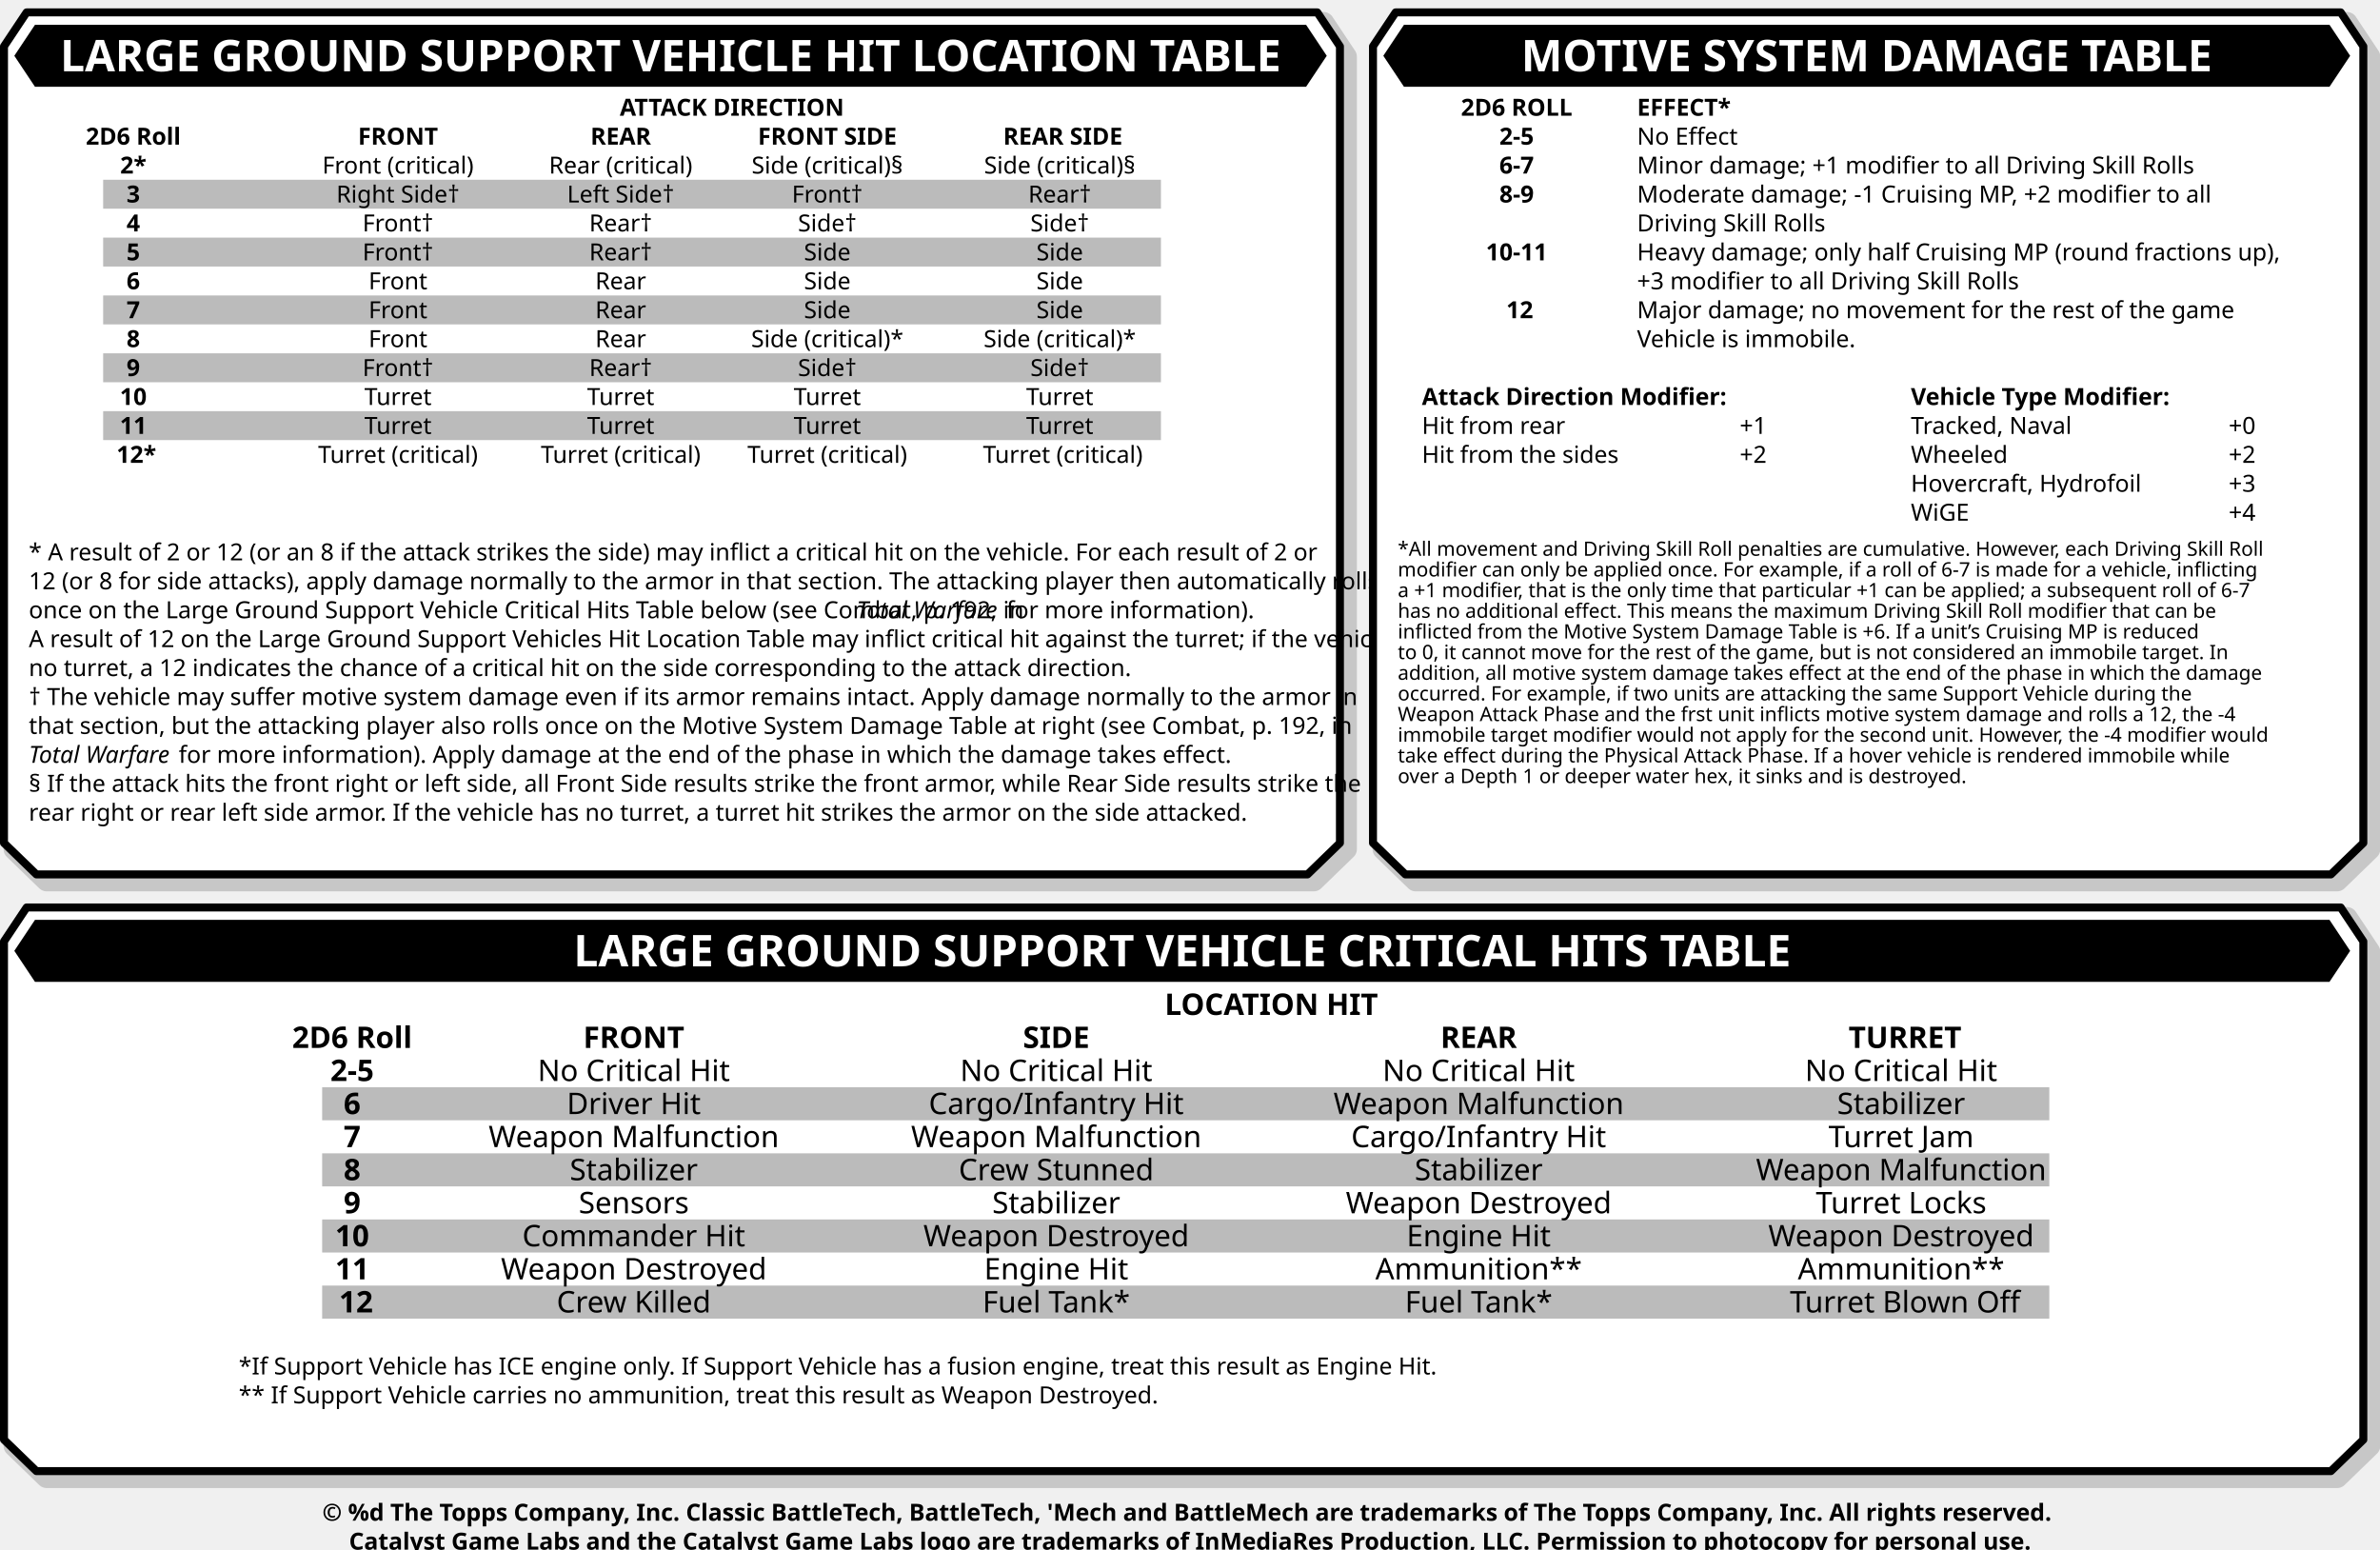
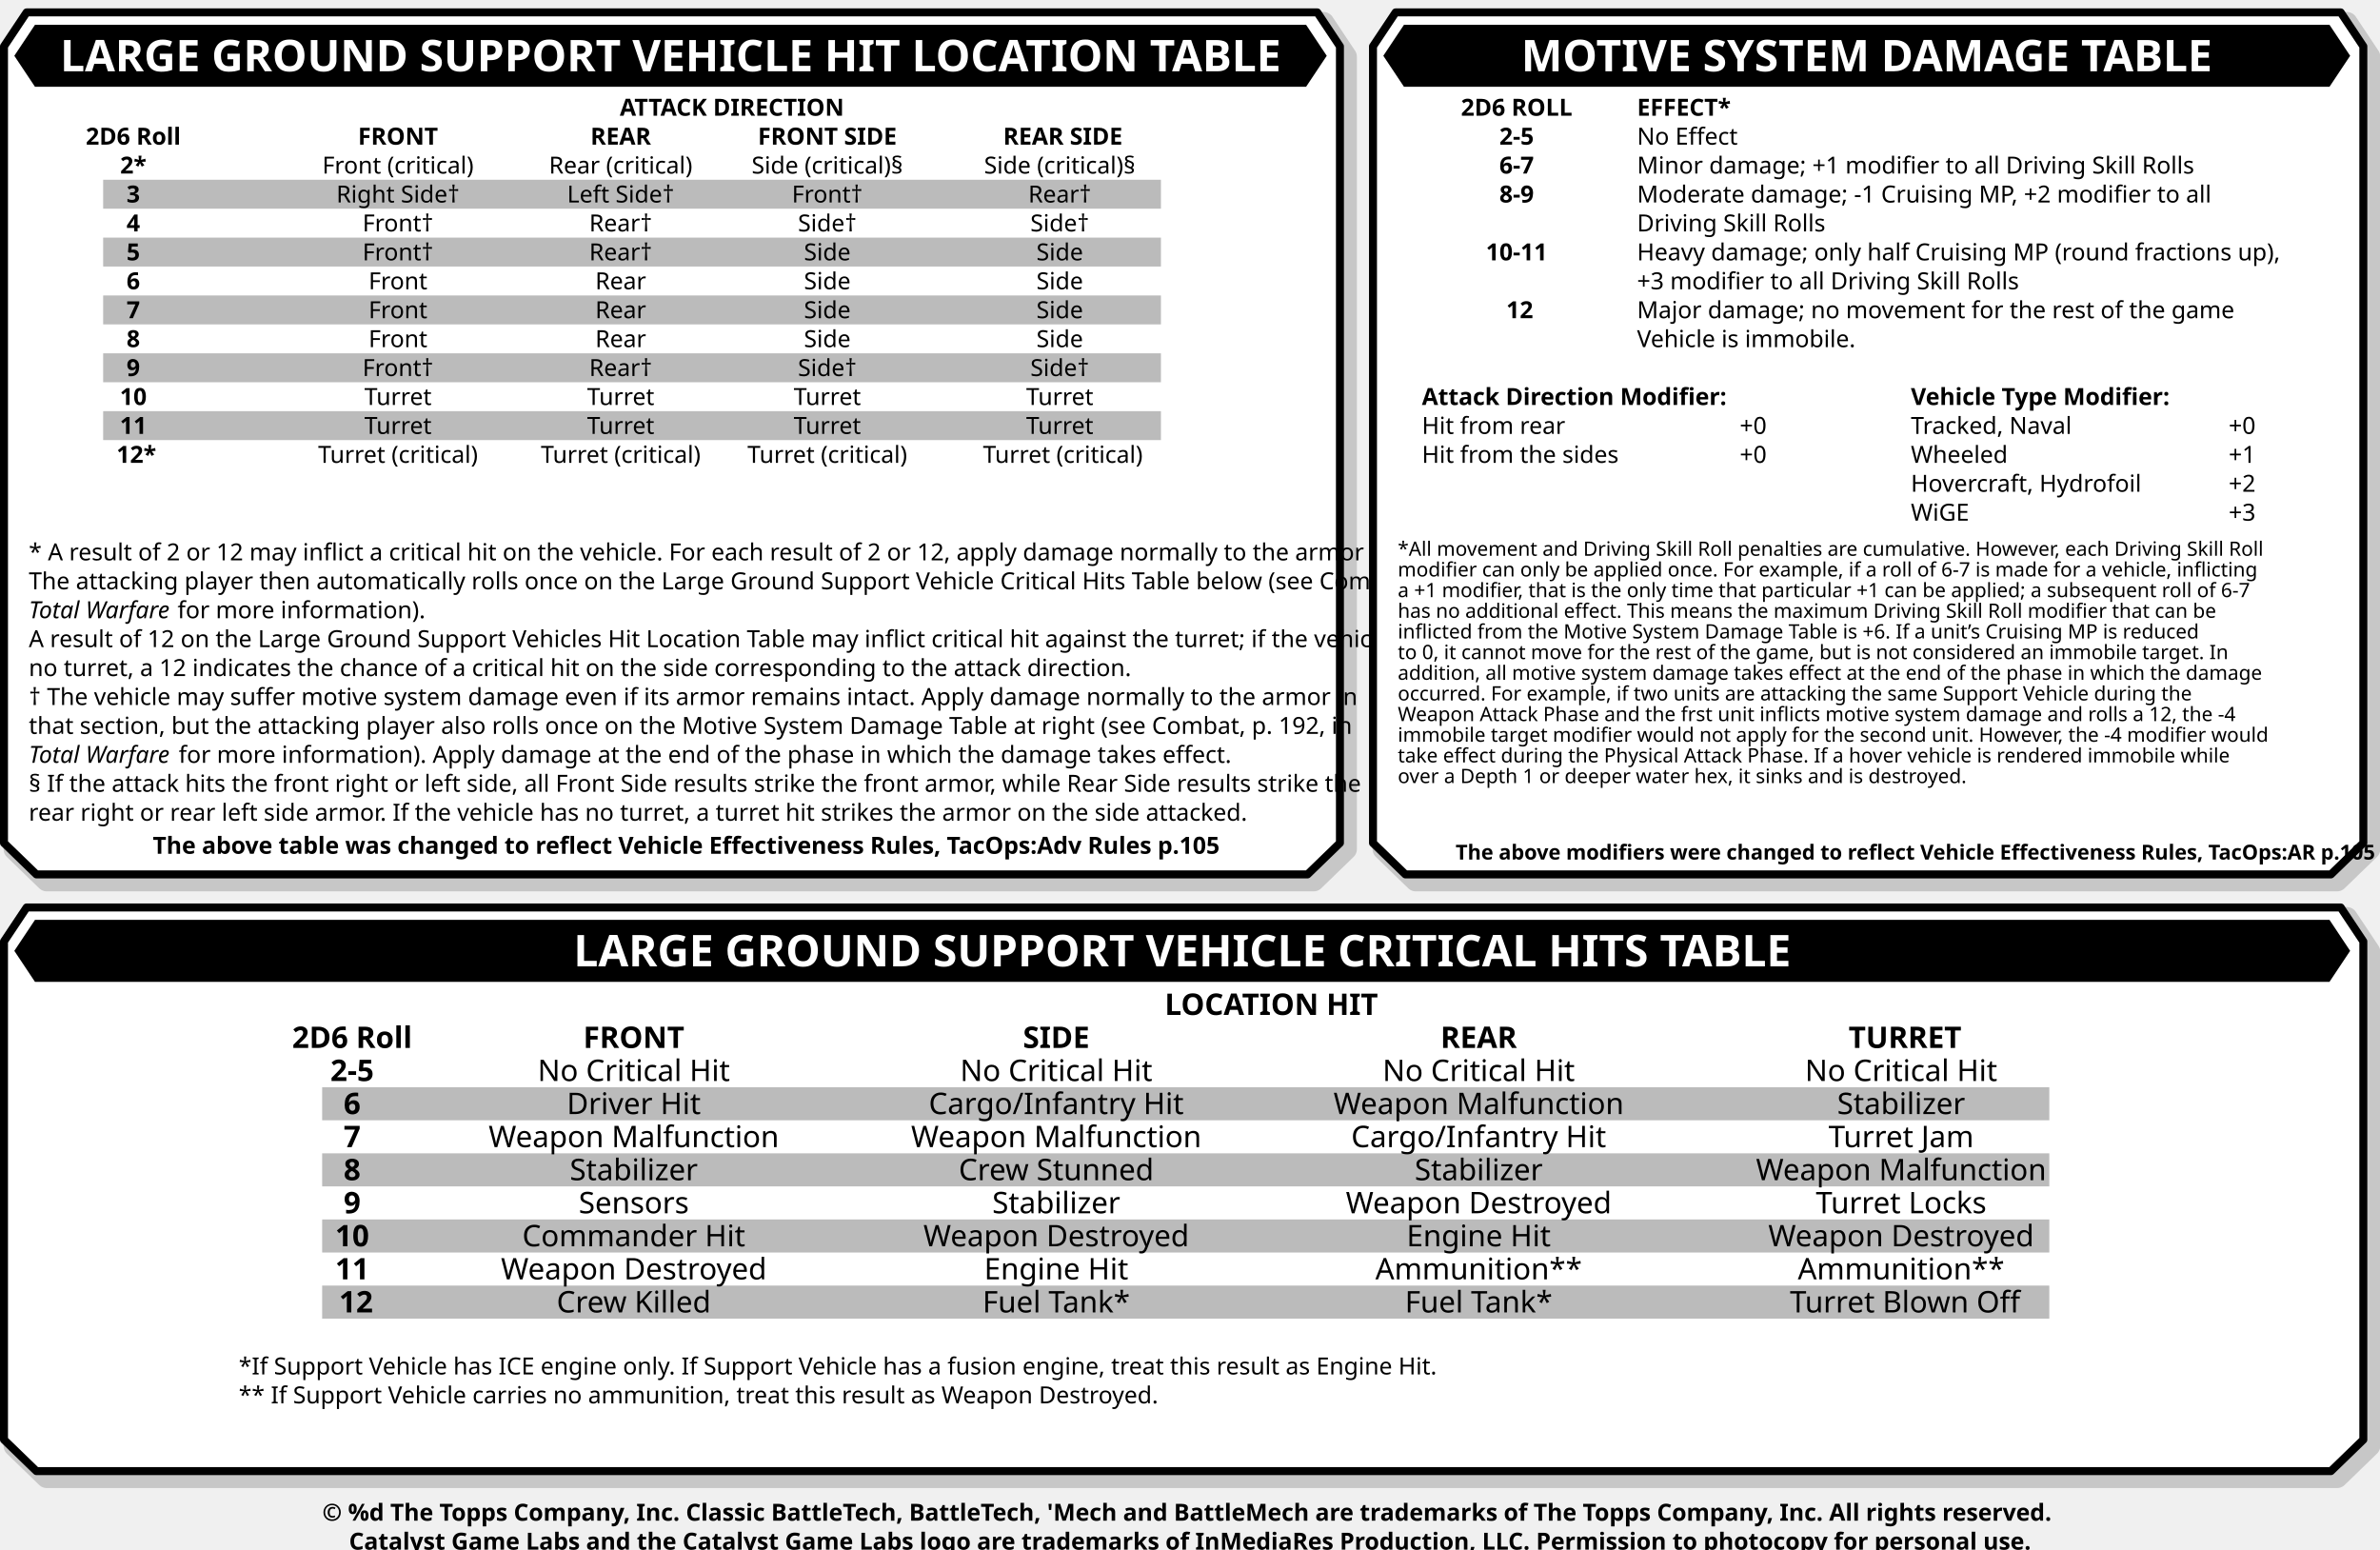
<svg xmlns="http://www.w3.org/2000/svg" contentScriptType="text/ecmascript" width="576.0" zoomAndPan="magnify" contentStyleType="text/css" height="375.0" preserveAspectRatio="xMidYMid meet" version="1.0" id="svg155">
  <defs id="defs155" />
  <g style="mml-color-elements:" id="rs_template">
    <text font-size="5.7px" transform="translate (288.0 375.0)" fill="#000000" text-anchor="middle" font-family="Eurostile" id="footer" font-weight="bold">
      <tspan lengthAdjust="spacingAndGlyphs" x="0.0" id="tspanCopyright" y="-7.000" textLength="547.200">© %d The Topps Company, Inc. Classic BattleTech, BattleTech, 'Mech and BattleMech are trademarks of The Topps Company, Inc. All rights reserved.</tspan>
      <tspan lengthAdjust="spacingAndGlyphs" x="0.0" y="0" textLength="518.400" id="tspan1">Catalyst Game Labs and the Catalyst Game Labs logo are trademarks of InMediaRes Production, LLC. Permission to photocopy for personal use.</tspan>
    </text>
    <g transform="translate(0.966,3)" id="g64">
      <g id="g4">
        <path fill="#ffffff" d="M 2.5,10.714 7.975,2.5 h 311.37 l 5.475,8.214 0,191.786 -7.845,7.6 H 10.345 L 2.5,202.5 Z" stroke-width="5.2" stroke-linejoin="round" stroke="#c7c7c7" id="path1" />
        <path fill="#ffffff" d="M 0,8.214 5.475,0 h 312.37 l 5.475,8.214 0,192.786 -7.845,7.6 H 7.845 L 0,201 Z" stroke-width="1.932" stroke-linejoin="round" stroke="#000000" id="path2" />
        <g transform="translate(2.5,3)" id="g3">
          <path fill="#000000" d="M 0,7.5 4.999,0 h 307.63 l 4.999,7.5 -4.999,7.5 H 4.999 Z" id="path3" />
          <text x="158.814" y="11.25" fill="#ffffff" text-anchor="middle" style="font-style:normal;font-weight:bold;font-size:10.6px;font-family:Eurostile" textLength="198.545" lengthAdjust="spacingAndGlyphs" id="text3">LARGE GROUND SUPPORT VEHICLE HIT LOCATION TABLE</text>
        </g>
      </g>
      <g id="shade1" style="fill:#bbbbbb" class="tableshading" transform="translate(0,-3)">
        <rect id="rect155" width="256" height="7" x="24" y="43.5" />
        <rect id="rect156" width="256" height="7" x="24" y="57.5" />
        <rect id="rect157" width="256" height="7" x="24" y="71.5" />
        <rect id="rect158" width="256" height="7" x="24" y="85.5" />
        <rect id="rect159" width="256" height="7" x="24" y="99.5" />
      </g>
      <text fill="#000000" x="176.176" y="25" style="font-style:normal;font-weight:bold;font-size:5.7px;font-family:Eurostile" text-anchor="middle" id="text4">ATTACK DIRECTION</text>
      <g transform="translate(0,32)" id="g50">
        <text text-anchor="middle" style="font-style:normal;font-weight:bold;font-size:5.7px;font-family:Eurostile" id="text6">
          <tspan x="32.032" y="0" id="tspan4">2D6 Roll</tspan>
          <tspan x="96.096" y="0" id="tspan4">FRONT</tspan>
          <tspan x="150" y="0" id="tspan5">REAR</tspan>
          <tspan x="200" y="0" id="tspan6">FRONT SIDE</tspan>
          <tspan x="256.256" y="0" id="tspan6">REAR SIDE</tspan>
        </text>
        <text text-anchor="middle" style="font-style:normal;font-weight:bold;font-size:5.7px;font-family:Eurostile" id="text17">
          <tspan x="32.032" y="7" id="tspan7">2*</tspan>
          <tspan x="32.032" y="14" id="tspan8">3</tspan>
          <tspan x="32.032" y="21" id="tspan9">4</tspan>
          <tspan x="32.032" y="28" id="tspan10">5</tspan>
          <tspan x="32.032" y="35" id="tspan11">6</tspan>
          <tspan x="32.032" y="42" id="tspan12">7</tspan>
          <tspan x="32.032" y="49" id="tspan13">8</tspan>
          <tspan x="32.032" y="56" id="tspan14">9</tspan>
          <tspan x="32.032" y="63" id="tspan15">10</tspan>
          <tspan x="32.032" y="70" id="tspan16">11</tspan>
          <tspan x="32.032" y="77" id="tspan17">12*</tspan>
        </text>
        <text text-anchor="middle" style="font-style:normal;font-weight:normal;font-size:5.7px;font-family:Eurostile" id="text50">
          <tspan x="96.096" y="7" id="tspan18">Front (critical)</tspan>
          <tspan x="150" y="7" id="tspan19">Rear (critical)</tspan>
          <tspan x="200" y="7" id="tspan20">Side (critical)§</tspan>
          <tspan x="256.256" y="7" id="tspan20">Side (critical)§</tspan>
          <tspan x="96.096" y="14" id="tspan21">Right Side†</tspan>
          <tspan x="150" y="14" id="tspan22">Left Side†</tspan>
          <tspan x="200" y="14" id="tspan23">Front†</tspan>
          <tspan x="256.256" y="14" id="tspan23">Rear†</tspan>
          <tspan x="96.096" y="21" id="tspan24">Front†</tspan>
          <tspan x="150" y="21" id="tspan25">Rear†</tspan>
          <tspan x="200" y="21" id="tspan26">Side†</tspan>
          <tspan x="256.256" y="21" id="tspan26">Side†</tspan>
          <tspan x="96.096" y="28" id="tspan27">Front†</tspan>
          <tspan x="150" y="28" id="tspan28">Rear†</tspan>
          <tspan x="200" y="28" id="tspan29">Side</tspan>
          <tspan x="256.256" y="28" id="tspan29">Side</tspan>
          <tspan x="96.096" y="35" id="tspan30">Front</tspan>
          <tspan x="150" y="35" id="tspan31">Rear</tspan>
          <tspan x="200" y="35" id="tspan32">Side</tspan>
          <tspan x="256.256" y="35" id="tspan32">Side</tspan>
          <tspan x="96.096" y="42" id="tspan33">Front</tspan>
          <tspan x="150" y="42" id="tspan34">Rear</tspan>
          <tspan x="200" y="42" id="tspan35">Side</tspan>
          <tspan x="256.256" y="42" id="tspan35">Side</tspan>
          <tspan x="96.096" y="49" id="tspan36">Front</tspan>
          <tspan x="150" y="49" id="tspan37">Rear</tspan>
-           <tspan x="200" y="49" id="tspan38">Side (critical)*</tspan>
-           <tspan x="256.256" y="49" id="tspan38">Side (critical)*</tspan>
+           <tspan x="200" y="49" id="tspan38">Side</tspan>
+           <tspan x="256.256" y="49" id="tspan38">Side</tspan>
          <tspan x="96.096" y="56" id="tspan39">Front†</tspan>
          <tspan x="150" y="56" id="tspan40">Rear†</tspan>
          <tspan x="200" y="56" id="tspan41">Side†</tspan>
          <tspan x="256.256" y="56" id="tspan41">Side†</tspan>
          <tspan x="96.096" y="63" id="tspan42">Turret</tspan>
          <tspan x="150" y="63" id="tspan43">Turret</tspan>
          <tspan x="200" y="63" id="tspan44">Turret</tspan>
          <tspan x="256.256" y="63" id="tspan44">Turret</tspan>
          <tspan x="96.096" y="70" id="tspan45">Turret</tspan>
          <tspan x="150" y="70" id="tspan46">Turret</tspan>
          <tspan x="200" y="70" id="tspan47">Turret</tspan>
          <tspan x="256.256" y="70" id="tspan47">Turret</tspan>
          <tspan x="96.096" y="77" id="tspan48">Turret (critical)</tspan>
          <tspan x="150" y="77" id="tspan49">Turret (critical)</tspan>
          <tspan x="200" y="77" id="tspan50">Turret (critical)</tspan>
          <tspan x="256.256" y="77" id="tspan50">Turret (critical)</tspan>
        </text>
      </g>
      <g transform="translate(0,125.6)" id="g63">
-         <text x="6" y="7" fill="#000000" text-anchor="start" style="font-style:normal;font-weight:normal;font-size:5.7px;font-family:Eurostile" textLength="311.32" lengthAdjust="spacingAndGlyphs" id="text51">* A result of 2 or 12 (or an 8 if the attack strikes the side) may inflict a critical hit on the vehicle. For each result of 2 or</text>
-         <text x="6" y="14" fill="#000000" text-anchor="start" style="font-style:normal;font-weight:normal;font-size:5.7px;font-family:Eurostile" textLength="311.32" lengthAdjust="spacingAndGlyphs" id="text52">12 (or 8 for side attacks), apply damage normally to the armor in that section. The attacking player then automatically rolls</text>
-         <text x="6" y="21" fill="#000000" text-anchor="start" style="font-style:normal;font-weight:normal;font-size:5.7px;font-family:Eurostile" textLength="200.326" lengthAdjust="spacingAndGlyphs" id="text53">once on the Large Ground Support Vehicle Critical Hits Table below (see Combat, p. 192, in</text>
-         <text x="206.326" y="21" fill="#000000" text-anchor="start" style="font-style:italic;font-weight:normal;font-size:5.7px;font-family:Eurostile" textLength="33.425" lengthAdjust="spacingAndGlyphs" id="text54">Total Warfare</text>
-         <text x="242.595" y="21" fill="#000000" text-anchor="start" style="font-style:normal;font-weight:normal;font-size:5.7px;font-family:Eurostile" textLength="53.281" lengthAdjust="spacingAndGlyphs" id="text55">for more information).</text>
+         <text x="6" y="7" fill="#000000" text-anchor="start" style="font-style:normal;font-weight:normal;font-size:5.7px;font-family:Eurostile" textLength="311.32" lengthAdjust="spacingAndGlyphs" id="text51">* A result of 2 or 12 may inflict a critical hit on the vehicle. For each result of 2 or 12, apply damage normally to the armor in that section.</text>
+         <text x="6" y="14" fill="#000000" text-anchor="start" style="font-style:normal;font-weight:normal;font-size:5.7px;font-family:Eurostile" textLength="311.32" lengthAdjust="spacingAndGlyphs" id="text52">The attacking player then automatically rolls once on the Large Ground Support Vehicle Critical Hits Table below (see Combat, p. 192, in</text>
+         <text x="6" y="21" fill="#000000" text-anchor="start" style="font-style:italic;font-weight:normal;font-size:5.7px;font-family:Eurostile" textLength="33.425" lengthAdjust="spacingAndGlyphs" id="text54">Total Warfare</text>
+         <text x="42" y="21" fill="#000000" text-anchor="start" style="font-style:normal;font-weight:normal;font-size:5.7px;font-family:Eurostile" textLength="53.281" lengthAdjust="spacingAndGlyphs" id="text55">for more information).</text>
        <text x="6" y="28" fill="#000000" text-anchor="start" style="font-style:normal;font-weight:normal;font-size:5.7px;font-family:Eurostile" textLength="311.32" lengthAdjust="spacingAndGlyphs" id="text56">A result of 12 on the Large Ground Support Vehicles Hit Location Table may inflict critical hit against the turret; if the vehicle has</text>
        <text fill="#000000" x="6" y="35" style="font-style:normal;font-weight:normal;font-size:5.7px;font-family:Eurostile" text-anchor="start" id="text57">no turret, a 12 indicates the chance of a critical hit on the side corresponding to the attack direction.</text>
        <text x="6" y="42" fill="#000000" text-anchor="start" style="font-style:normal;font-weight:normal;font-size:5.7px;font-family:Eurostile" textLength="311.32" lengthAdjust="spacingAndGlyphs" id="text58">† The vehicle may suffer motive system damage even if its armor remains intact. Apply damage normally to the armor in</text>
        <text x="6" y="49" fill="#000000" text-anchor="start" style="font-style:normal;font-weight:normal;font-size:5.7px;font-family:Eurostile" textLength="311.32" lengthAdjust="spacingAndGlyphs" id="text59">that section, but the attacking player also rolls once on the Motive System Damage Table at right (see Combat, p. 192, in</text>
        <text x="6" y="56" fill="#000000" text-anchor="start" style="font-style:italic;font-weight:normal;font-size:5.7px;font-family:Eurostile" textLength="33.425" lengthAdjust="spacingAndGlyphs" id="text60">Total Warfare</text>
        <text x="42.269" y="56" fill="#000000" text-anchor="start" style="font-style:normal;font-weight:normal;font-size:5.7px;font-family:Eurostile" textLength="250" lengthAdjust="spacingAndGlyphs" id="text61">for more information). Apply damage at the end of the phase in which the damage takes effect.</text>
        <text x="6" y="63" fill="#000000" text-anchor="start" style="font-style:normal;font-weight:normal;font-size:5.7px;font-family:Eurostile" textLength="311.32" lengthAdjust="spacingAndGlyphs" id="text62">§ If the attack hits the front right or left side, all Front Side results strike the front armor, while Rear Side results strike the</text>
        <text fill="#000000" x="6" y="70" style="font-style:normal;font-weight:normal;font-size:5.7px;font-family:Eurostile" text-anchor="start" id="text63">rear right or rear left side armor. If the vehicle has no turret, a turret hit strikes the armor on the side attacked.</text>
+         <text fill="#000000" x="36" y="78" style="font-style:normal;font-weight:bold;font-size:5.7px;font-family:Eurostile" text-anchor="start" id="text160">The above table was changed to reflect Vehicle Effectiveness Rules, TacOps:Adv Rules p.105</text>
      </g>
    </g>
    <g transform="translate(332.286,3)" id="g107">
      <g id="g67">
        <path fill="#ffffff" d="M 2.5,10.714 7.975,2.5 h 227.73 l 5.475,8.214 V 202.5 l -7.845,7.6 H 10.345 L 2.5,202.5 Z" stroke-width="5.2" stroke-linejoin="round" stroke="#c7c7c7" id="path64" />
        <path fill="#ffffff" d="M 0,8.214 5.475,0 h 228.73 l 5.475,8.214 V 201 l -7.845,7.6 H 7.845 L 0,201 Z" stroke-width="1.932" stroke-linejoin="round" stroke="#000000" id="path65" />
        <g transform="translate(2.5,3)" id="g66">
          <path fill="#000000" d="M 0,7.5 4.999,0 h 223.99 l 4.999,7.5 -4.999,7.5 H 4.999 Z" id="path66" />
          <text x="116.994" y="11.25" fill="#ffffff" text-anchor="middle" style="font-style:normal;font-weight:bold;font-size:10.6px;font-family:Eurostile" textLength="157.417" lengthAdjust="spacingAndGlyphs" id="text66">MOTIVE SYSTEM DAMAGE TABLE</text>
        </g>
      </g>
      <g transform="translate(0,25)" id="g81">
        <text text-anchor="start" style="font-style:normal;font-weight:bold;font-size:5.7px;font-family:Eurostile" id="text67">
          <tspan x="63.904" y="0" id="tspan67">EFFECT*</tspan>
        </text>
        <text text-anchor="middle" style="font-style:normal;font-weight:bold;font-size:5.7px;font-family:Eurostile" id="text73">
          <tspan x="35.502" y="0" id="tspan68">2D6 ROLL</tspan>
          <tspan x="35.502" y="7" id="tspan69">2-5</tspan>
          <tspan x="35.502" y="14" id="tspan70">6-7</tspan>
          <tspan x="35.502" y="21" id="tspan71">8-9</tspan>
          <tspan x="35.502" y="35" id="tspan72">10-11</tspan>
          <tspan x="35.502" y="49" id="tspan73">12</tspan>
        </text>
        <text text-anchor="start" style="font-style:normal;font-weight:normal;font-size:5.7px;font-family:Eurostile" id="text81">
          <tspan x="63.904" y="7" id="tspan74">No Effect</tspan>
          <tspan x="63.904" y="14" id="tspan75">Minor damage; +1 modifier to all Driving Skill Rolls</tspan>
          <tspan x="63.904" y="21" id="tspan76">Moderate damage; -1 Cruising MP, +2 modifier to all</tspan>
          <tspan x="63.904" y="28" id="tspan77">Driving Skill Rolls</tspan>
          <tspan x="63.904" y="35" id="tspan78">Heavy damage; only half Cruising MP (round fractions up),</tspan>
          <tspan x="63.904" y="42" id="tspan79">+3 modifier to all Driving Skill Rolls</tspan>
          <tspan x="63.904" y="49" id="tspan80">Major damage; no movement for the rest of the game</tspan>
          <tspan x="63.904" y="56" id="tspan81">Vehicle is immobile.</tspan>
        </text>
      </g>
      <g transform="translate(0,95)" id="g86">
        <text text-anchor="start" style="font-style:normal;font-weight:bold;font-size:5.7px;font-family:Eurostile" id="text82">
          <tspan x="11.834" y="0" id="tspan82">Attack Direction Modifier:</tspan>
        </text>
        <text text-anchor="start" style="font-style:normal;font-weight:normal;font-size:5.7px;font-family:Eurostile" id="text86">
          <tspan x="11.834" y="7" id="tspan83">Hit from rear</tspan>
-           <tspan x="88.755" y="7" id="tspan84">+1</tspan>
+           <tspan x="88.755" y="7" id="tspan84">+0</tspan>
          <tspan x="11.834" y="14" id="tspan85">Hit from the sides</tspan>
-           <tspan x="88.755" y="14" id="tspan86">+2</tspan>
+           <tspan x="88.755" y="14" id="tspan86">+0</tspan>
        </text>
      </g>
      <g transform="translate(118.34,95)" id="g95">
        <text text-anchor="start" style="font-style:normal;font-weight:bold;font-size:5.7px;font-family:Eurostile" id="text87">
          <tspan x="11.834" y="0" id="tspan87">Vehicle Type Modifier:</tspan>
        </text>
        <text text-anchor="start" style="font-style:normal;font-weight:normal;font-size:5.7px;font-family:Eurostile" id="text95">
          <tspan x="11.834" y="7" id="tspan88">Tracked, Naval</tspan>
          <tspan x="88.755" y="7" id="tspan89">+0</tspan>
          <tspan x="11.834" y="14" id="tspan90">Wheeled</tspan>
-           <tspan x="88.755" y="14" id="tspan91">+2</tspan>
+           <tspan x="88.755" y="14" id="tspan91">+1</tspan>
          <tspan x="11.834" y="21" id="tspan92">Hovercraft, Hydrofoil</tspan>
-           <tspan x="88.755" y="21" id="tspan93">+3</tspan>
+           <tspan x="88.755" y="21" id="tspan93">+2</tspan>
          <tspan x="11.834" y="28" id="tspan94">WiGE</tspan>
-           <tspan x="88.755" y="28" id="tspan95">+4</tspan>
+           <tspan x="88.755" y="28" id="tspan95">+3</tspan>
        </text>
      </g>
      <text x="6" y="131.5" fill="#000000" text-anchor="start" style="font-style:normal;font-weight:normal;font-size:4.8px;font-family:Eurostile" textLength="227.68" lengthAdjust="spacingAndGlyphs" id="text96">*All movement and Driving Skill Roll penalties are cumulative. However, each Driving Skill Roll</text>
      <text x="6" y="136.5" fill="#000000" text-anchor="start" style="font-style:normal;font-weight:normal;font-size:4.8px;font-family:Eurostile" textLength="227.68" lengthAdjust="spacingAndGlyphs" id="text97">modifier can only be applied once. For example, if a roll of 6-7 is made for a vehicle, inflicting</text>
      <text x="6" y="141.5" fill="#000000" text-anchor="start" style="font-style:normal;font-weight:normal;font-size:4.8px;font-family:Eurostile" textLength="227.68" lengthAdjust="spacingAndGlyphs" id="text98">a +1 modifier, that is the only time that particular +1 can be applied; a subsequent roll of 6-7</text>
      <text x="6" y="146.5" fill="#000000" text-anchor="start" style="font-style:normal;font-weight:normal;font-size:4.8px;font-family:Eurostile" textLength="227.68" lengthAdjust="spacingAndGlyphs" id="text99">has no additional effect. This means the maximum Driving Skill Roll modifier that can be</text>
      <text x="6" y="151.5" fill="#000000" text-anchor="start" style="font-style:normal;font-weight:normal;font-size:4.8px;font-family:Eurostile" textLength="227.68" lengthAdjust="spacingAndGlyphs" id="text100">inflicted from the Motive System Damage Table is +6. If a unit’s Cruising MP is reduced</text>
      <text x="6" y="156.5" fill="#000000" text-anchor="start" style="font-style:normal;font-weight:normal;font-size:4.8px;font-family:Eurostile" textLength="227.68" lengthAdjust="spacingAndGlyphs" id="text101">to 0, it cannot move for the rest of the game, but is not considered an immobile target. In</text>
      <text x="6" y="161.5" fill="#000000" text-anchor="start" style="font-style:normal;font-weight:normal;font-size:4.8px;font-family:Eurostile" textLength="227.68" lengthAdjust="spacingAndGlyphs" id="text102">addition, all motive system damage takes effect at the end of the phase in which the damage</text>
      <text x="6" y="166.5" fill="#000000" text-anchor="start" style="font-style:normal;font-weight:normal;font-size:4.8px;font-family:Eurostile" textLength="227.68" lengthAdjust="spacingAndGlyphs" id="text103">occurred. For example, if two units are attacking the same Support Vehicle during the</text>
      <text x="6" y="171.5" fill="#000000" text-anchor="start" style="font-style:normal;font-weight:normal;font-size:4.8px;font-family:Eurostile" textLength="227.68" lengthAdjust="spacingAndGlyphs" id="text104">Weapon Attack Phase and the frst unit inflicts motive system damage and rolls a 12, the -4</text>
      <text x="6" y="176.5" fill="#000000" text-anchor="start" style="font-style:normal;font-weight:normal;font-size:4.8px;font-family:Eurostile" textLength="227.68" lengthAdjust="spacingAndGlyphs" id="text105">immobile target modifier would not apply for the second unit. However, the -4 modifier would</text>
      <text x="6" y="181.5" fill="#000000" text-anchor="start" style="font-style:normal;font-weight:normal;font-size:4.8px;font-family:Eurostile" textLength="227.68" lengthAdjust="spacingAndGlyphs" id="text106">take effect during the Physical Attack Phase. If a hover vehicle is rendered immobile while</text>
      <text x="6" y="186.5" fill="#000000" text-anchor="start" style="font-style:normal;font-weight:normal;font-size:4.8px;font-family:Eurostile" id="text107">over a Depth 1 or deeper water hex, it sinks and is destroyed.</text>
+       <text x="20" y="205" fill="#000000" text-anchor="start" style="font-style:normal;font-weight:bold;font-size:5px;font-family:Eurostile" id="text161">The above modifiers were changed to reflect Vehicle Effectiveness Rules, TacOps:AR p.105</text>
    </g>
    <g transform="translate(0.966,219.6)" id="g155">
      <g id="g110">
        <path fill="#ffffff" d="M 2.5,10.714 7.975,2.5 h 559.05 l 5.475,8.214 V 130.3 l -7.845,7.6 H 10.345 L 2.5,130.3 Z" stroke-width="5.2" stroke-linejoin="round" stroke="#c7c7c7" id="path107" />
        <path d="M 0,8.214 5.475,0 h 560.05 L 571,8.214 V 128.8 l -7.845,7.6 H 7.845 L 0,128.8 Z" stroke-width="1.932" stroke-linejoin="round" stroke="#000000" id="path108" fill="#ffffff" />
        <g transform="translate(2.5,3)" id="g109">
          <path fill="#000000" d="M 0,7.5 4.999,0 h 555.31 l 4.999,7.5 -4.999,7.5 H 4.999 Z" id="path109" />
          <text x="282.654" y="11.25" fill="#ffffff" text-anchor="middle" style="font-style:normal;font-weight:bold;font-size:10.6px;font-family:Eurostile" textLength="213.991" lengthAdjust="spacingAndGlyphs" id="text109">LARGE GROUND SUPPORT VEHICLE CRITICAL HITS TABLE</text>
        </g>
      </g>
      <g id="shade2" style="fill:#bbbbbb" class="tableshading" transform="translate(0,-219.5)">
        <rect id="rect160" width="418" height="8" x="77" y="263" />
        <rect id="rect161" width="418" height="8" x="77" y="279" />
        <rect id="rect162" width="418" height="8" x="77" y="295" />
        <rect id="rect163" width="418" height="8" x="77" y="311" />
      </g>
      <text fill="#000000" x="306.72" y="26" style="font-style:normal;font-weight:bold;font-size:7.2px;font-family:Eurostile" text-anchor="middle" id="text110">LOCATION HIT</text>
      <g transform="translate(0,34)" id="g153">
        <text text-anchor="middle" style="font-style:normal;font-weight:bold;font-size:7.2px;font-family:Eurostile" id="text113">
          <tspan x="85.2" y="0" id="tspan110">2D6 Roll</tspan>
          <tspan x="153.36" y="0" id="tspan110">FRONT</tspan>
          <tspan x="255.6" y="0" id="tspan111">SIDE</tspan>
          <tspan x="357.84" y="0" id="tspan112">REAR</tspan>
          <tspan x="460.08" y="0" id="tspan113">TURRET</tspan>
        </text>
        <text text-anchor="middle" style="font-style:normal;font-weight:bold;font-size:7.2px;font-family:Eurostile" id="text121">
          <tspan x="85.2" y="8" id="tspan114">2-5</tspan>
          <tspan x="85.2" y="16" id="tspan115">6</tspan>
          <tspan x="85.2" y="24" id="tspan116">7</tspan>
          <tspan x="85.2" y="32" id="tspan117">8</tspan>
          <tspan x="85.2" y="40" id="tspan118">9</tspan>
          <tspan x="85.2" y="48" id="tspan119">10</tspan>
          <tspan x="85.2" y="56" id="tspan120">11</tspan>
          <tspan x="85.2" y="64" id="tspan121">12</tspan>
        </text>
        <text text-anchor="middle" style="font-style:normal;font-weight:normal;font-size:7.2px;font-family:Eurostile" id="text153">
          <tspan x="153.36" y="8" id="tspan122">No Critical Hit</tspan>
          <tspan x="255.6" y="8" id="tspan123">No Critical Hit</tspan>
          <tspan x="357.84" y="8" id="tspan124">No Critical Hit</tspan>
          <tspan x="460.08" y="8" id="tspan125">No Critical Hit</tspan>
          <tspan x="153.36" y="16" id="tspan126">Driver Hit</tspan>
          <tspan x="255.6" y="16" id="tspan127">Cargo/Infantry Hit</tspan>
          <tspan x="357.84" y="16" id="tspan128">Weapon Malfunction</tspan>
          <tspan x="460.08" y="16" id="tspan129">Stabilizer</tspan>
          <tspan x="153.36" y="24" id="tspan130">Weapon Malfunction</tspan>
          <tspan x="255.6" y="24" id="tspan131">Weapon Malfunction</tspan>
          <tspan x="357.84" y="24" id="tspan132">Cargo/Infantry Hit</tspan>
          <tspan x="460.08" y="24" id="tspan133">Turret Jam</tspan>
          <tspan x="153.36" y="32" id="tspan134">Stabilizer</tspan>
          <tspan x="255.6" y="32" id="tspan135">Crew Stunned</tspan>
          <tspan x="357.84" y="32" id="tspan136">Stabilizer</tspan>
          <tspan x="460.08" y="32" id="tspan137">Weapon Malfunction</tspan>
          <tspan x="153.36" y="40" id="tspan138">Sensors</tspan>
          <tspan x="255.6" y="40" id="tspan139">Stabilizer</tspan>
          <tspan x="357.84" y="40" id="tspan140">Weapon Destroyed</tspan>
          <tspan x="460.08" y="40" id="tspan141">Turret Locks</tspan>
          <tspan x="153.36" y="48" id="tspan142">Commander Hit</tspan>
          <tspan x="255.6" y="48" id="tspan143">Weapon Destroyed</tspan>
          <tspan x="357.84" y="48" id="tspan144">Engine Hit</tspan>
          <tspan x="460.08" y="48" id="tspan145">Weapon Destroyed</tspan>
          <tspan x="153.36" y="56" id="tspan146">Weapon Destroyed</tspan>
          <tspan x="255.6" y="56" id="tspan147">Engine Hit</tspan>
          <tspan x="357.84" y="56" id="tspan148">Ammunition**</tspan>
          <tspan x="460.08" y="56" id="tspan149">Ammunition**</tspan>
          <tspan x="153.36" y="64" id="tspan150">Crew Killed</tspan>
          <tspan x="255.6" y="64" id="tspan151">Fuel Tank*</tspan>
          <tspan x="357.84" y="64" id="tspan152">Fuel Tank*</tspan>
          <tspan x="460.08" y="64" id="tspan153">Turret Blown Off</tspan>
        </text>
      </g>
      <text fill="#000000" x="56.8" y="113" style="font-style:normal;font-weight:normal;font-size:5.7px;font-family:Eurostile" text-anchor="start" id="text154">*If Support Vehicle has ICE engine only. If Support Vehicle has a fusion engine, treat this result
          as Engine Hit.</text>
      <text fill="#000000" x="56.8" y="120" style="font-style:normal;font-weight:normal;font-size:5.7px;font-family:Eurostile" text-anchor="start" id="text155">** If Support Vehicle carries no ammunition, treat this result as Weapon Destroyed.</text>
    </g>
  </g>
</svg>
